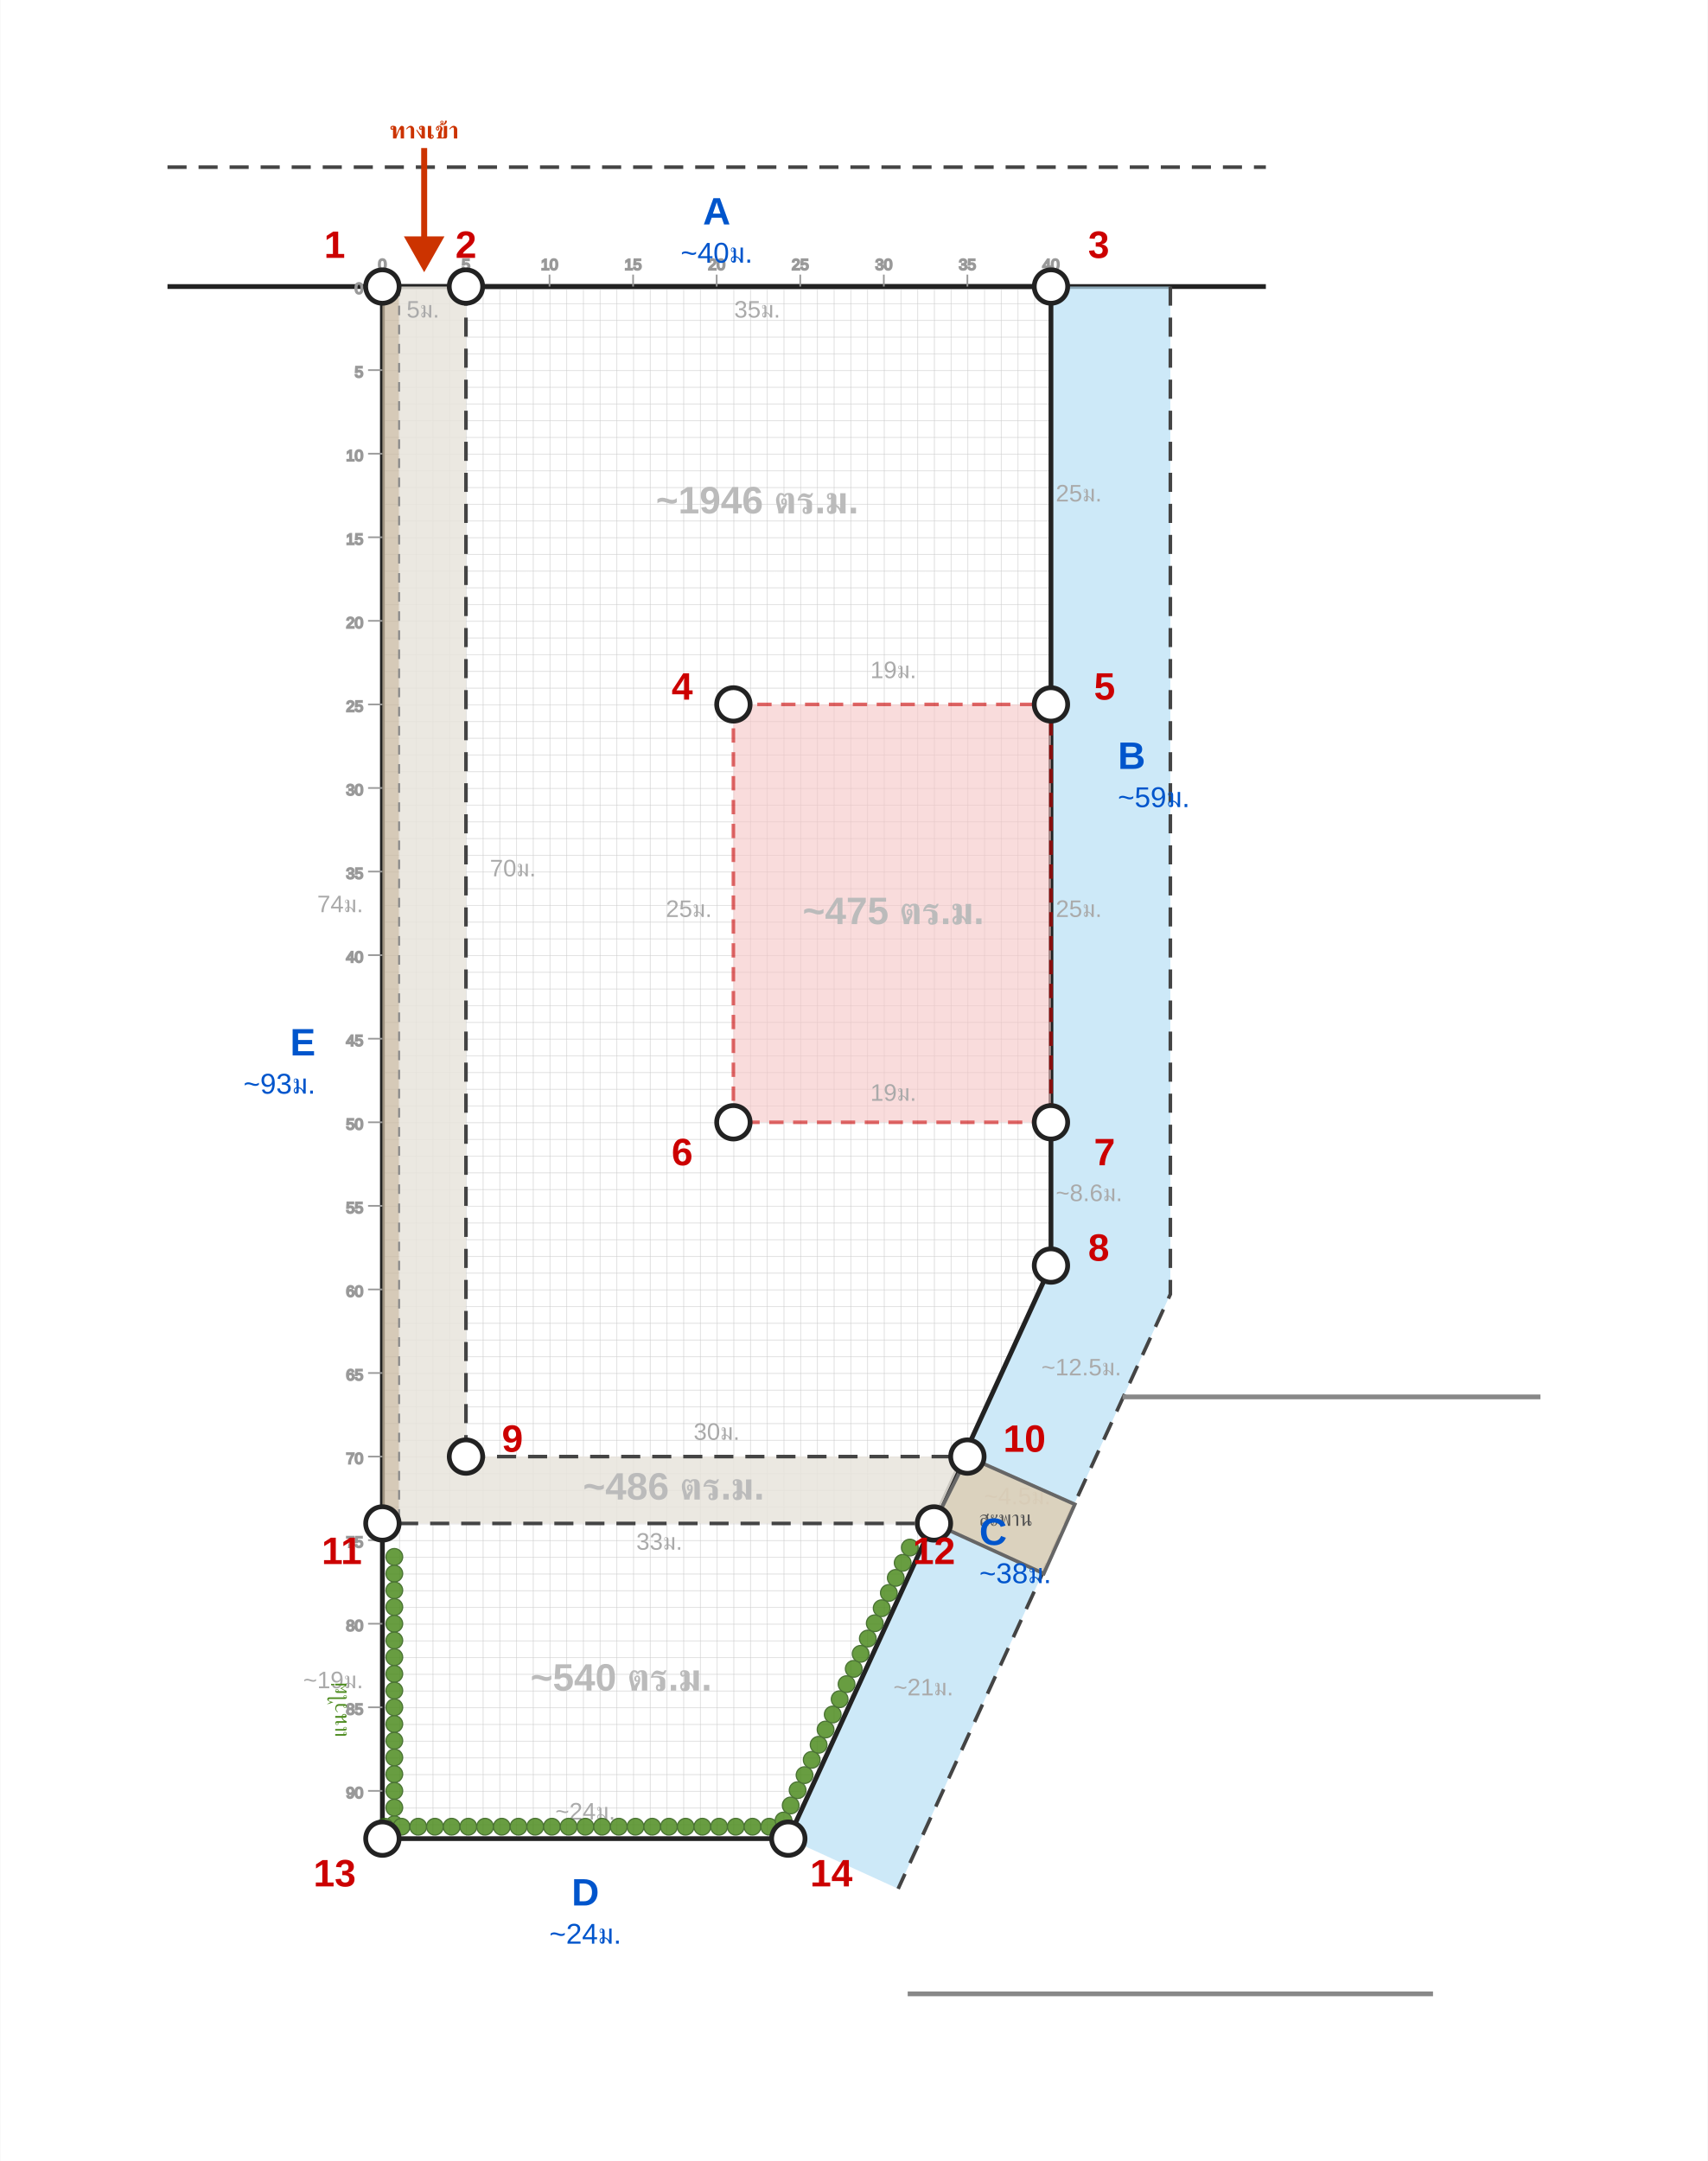
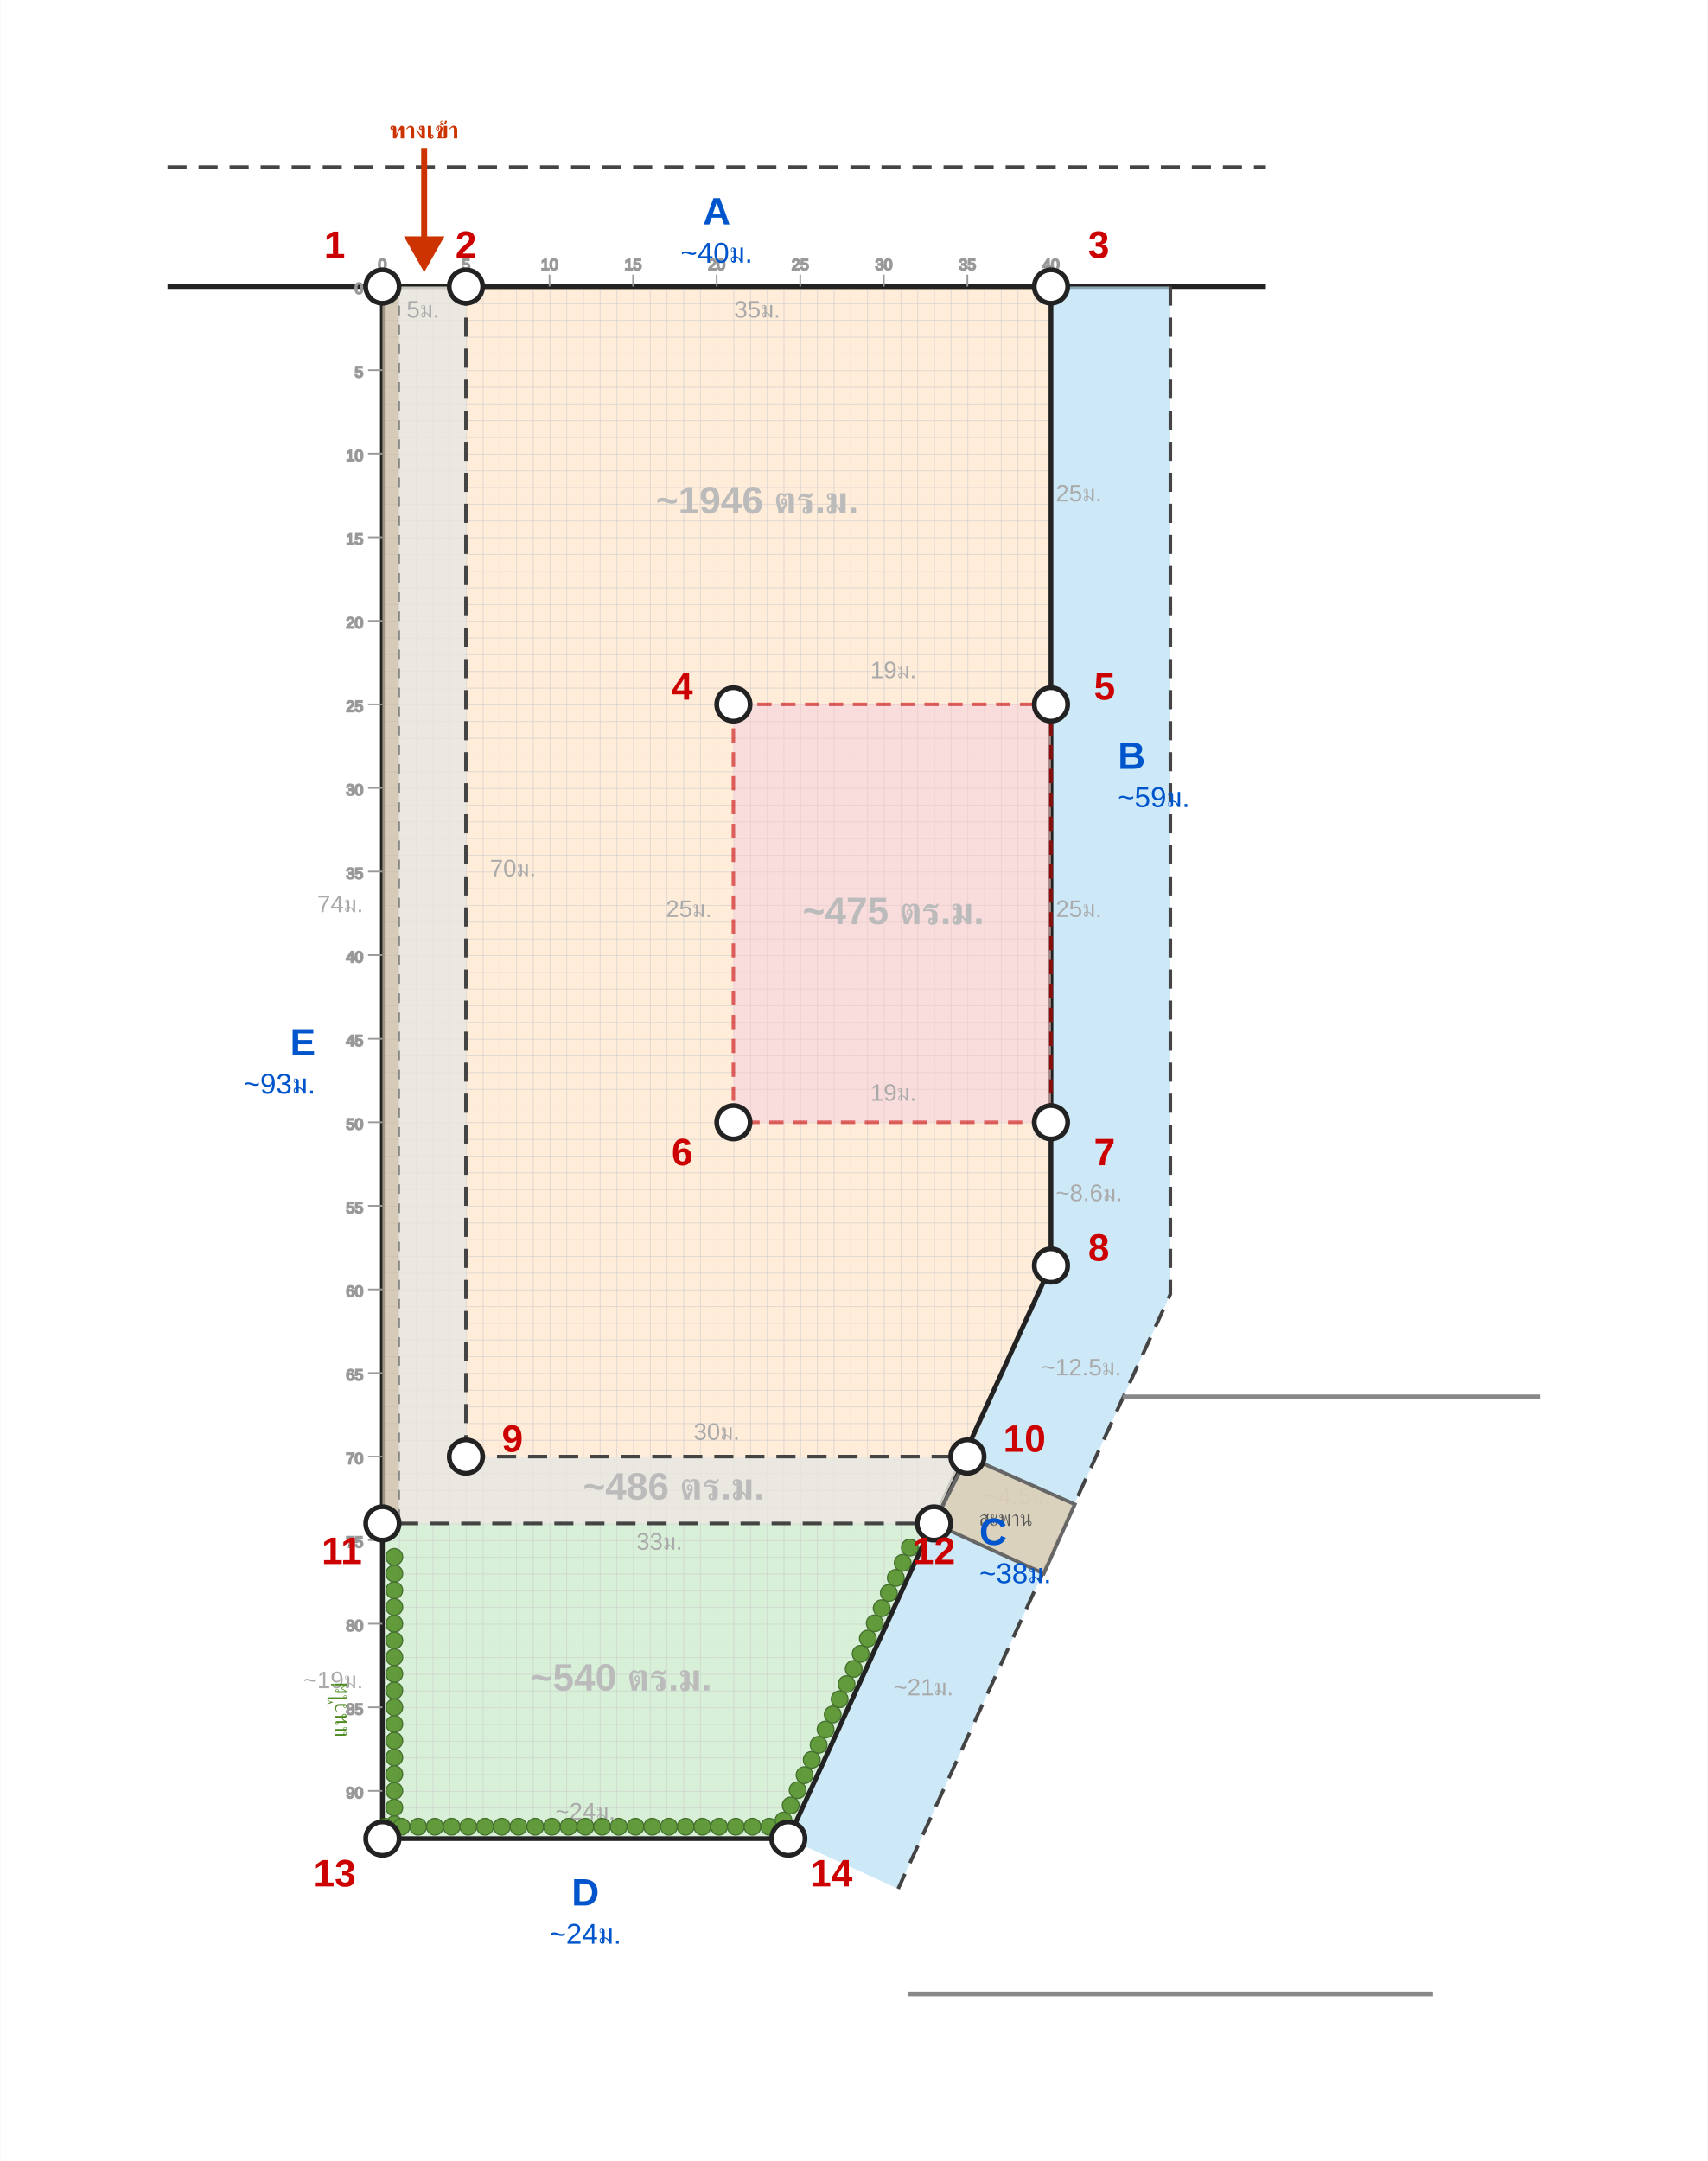
<svg xmlns="http://www.w3.org/2000/svg" viewBox="-10 10 715 905" width="1610" height="2037">
  <rect x="-10" y="10" width="715" height="905" fill="white" />
  <defs>
    <pattern id="grid1m" x="150" y="130" width="7" height="7" patternUnits="userSpaceOnUse">
      <line x1="0" y1="0" x2="7" y2="0" stroke="#ccc" stroke-width="0.4" />
      <line x1="0" y1="0" x2="0" y2="7" stroke="#ccc" stroke-width="0.4" />
    </pattern>
  </defs>
  <line x1="60" y1="80" x2="520" y2="80" stroke="#444" stroke-width="1.5" stroke-dasharray="8,5" />
  <line x1="60" y1="130" x2="520" y2="130" stroke="#222" stroke-width="2" />
  <polygon points="430,130 480,130 480,552 366,801 320,780 430,540" fill="#b8dff5" stroke="none" opacity="0.7" />
  <polyline points="480,130 480,552 366,801" fill="none" stroke="#444" stroke-width="1.5" stroke-dasharray="8,5" />
+   <polygon points="150,648 381,648 320,780 150,780" fill="#4dbb4d" opacity="0.22" stroke="none" />
+   <polygon points="185,130 430,130 430,305 297,305 297,480 430,480 430,540 395,620 185,620" fill="#ffa040" opacity="0.20" stroke="none" />
  <polygon points="150,130 430,130 430,540 320,780 150,780" fill="url(#grid1m)" stroke="none" />
  <polygon points="       150,130       430,130       430,540       320,780       150,780     " fill="none" stroke="#222" stroke-width="2" stroke-linejoin="round" />
  <g stroke="#999" stroke-width="0.7" fill="#999" font-family="Arial" font-size="6.5" text-anchor="middle">
    <line x1="150" y1="125" x2="150" y2="130" />
    <text x="150" y="123">0</text>
    <line x1="185" y1="125" x2="185" y2="130" />
    <text x="185" y="123">5</text>
    <line x1="220" y1="125" x2="220" y2="130" />
    <text x="220" y="123">10</text>
    <line x1="255" y1="125" x2="255" y2="130" />
    <text x="255" y="123">15</text>
    <line x1="290" y1="125" x2="290" y2="130" />
    <text x="290" y="123">20</text>
    <line x1="325" y1="125" x2="325" y2="130" />
    <text x="325" y="123">25</text>
    <line x1="360" y1="125" x2="360" y2="130" />
    <text x="360" y="123">30</text>
    <line x1="395" y1="125" x2="395" y2="130" />
    <text x="395" y="123">35</text>
    <line x1="430" y1="125" x2="430" y2="130" />
    <text x="430" y="123">40</text>
  </g>
  <g stroke="#999" stroke-width="0.7" fill="#999" font-family="Arial" font-size="6.5" text-anchor="end">
    <line x1="144" y1="130" x2="150" y2="130" />
    <text x="142" y="133">0</text>
    <line x1="144" y1="165" x2="150" y2="165" />
    <text x="142" y="168">5</text>
    <line x1="144" y1="200" x2="150" y2="200" />
    <text x="142" y="203">10</text>
    <line x1="144" y1="235" x2="150" y2="235" />
    <text x="142" y="238">15</text>
    <line x1="144" y1="270" x2="150" y2="270" />
    <text x="142" y="273">20</text>
    <line x1="144" y1="305" x2="150" y2="305" />
    <text x="142" y="308">25</text>
    <line x1="144" y1="340" x2="150" y2="340" />
    <text x="142" y="343">30</text>
    <line x1="144" y1="375" x2="150" y2="375" />
    <text x="142" y="378">35</text>
    <line x1="144" y1="410" x2="150" y2="410" />
    <text x="142" y="413">40</text>
    <line x1="144" y1="445" x2="150" y2="445" />
    <text x="142" y="448">45</text>
    <line x1="144" y1="480" x2="150" y2="480" />
    <text x="142" y="483">50</text>
    <line x1="144" y1="515" x2="150" y2="515" />
    <text x="142" y="518">55</text>
    <line x1="144" y1="550" x2="150" y2="550" />
    <text x="142" y="553">60</text>
    <line x1="144" y1="585" x2="150" y2="585" />
    <text x="142" y="588">65</text>
    <line x1="144" y1="620" x2="150" y2="620" />
    <text x="142" y="623">70</text>
    <line x1="144" y1="655" x2="150" y2="655" />
    <text x="142" y="658">75</text>
    <line x1="144" y1="690" x2="150" y2="690" />
    <text x="142" y="693">80</text>
    <line x1="144" y1="725" x2="150" y2="725" />
    <text x="142" y="728">85</text>
    <line x1="144" y1="760" x2="150" y2="760" />
    <text x="142" y="763">90</text>
  </g>
  <rect x="150" y="130" width="7" height="518" fill="#c8b8a0" opacity="0.75" />
  <rect x="157" y="130" width="28" height="490" fill="#e8e4dc" opacity="0.85" />
  <polygon points="157,620 393.3,620 380.5,648 157,648" fill="#e8e4dc" opacity="0.85" />
  <line x1="185" y1="130" x2="185" y2="620" stroke="#444" stroke-width="1.5" stroke-dasharray="8,5" />
  <line x1="157" y1="130" x2="157" y2="648" stroke="#888" stroke-width="0.8" stroke-dasharray="4,4" />
  <line x1="185" y1="620" x2="393.3" y2="620" stroke="#444" stroke-width="1.5" stroke-dasharray="8,5" />
  <line x1="157" y1="648" x2="380.5" y2="648" stroke="#444" stroke-width="1.5" stroke-dasharray="8,5" />
  <rect x="297" y="305" width="133" height="175" fill="#f5c5c5" opacity="0.6" stroke="#c00" stroke-width="1.5" stroke-dasharray="6,4" />
  <text x="272" y="638" font-family="Arial" font-size="16" font-weight="bold" fill="#bbb" text-anchor="middle">~486 ตร.ม.</text>
  <text x="364" y="397" font-family="Arial" font-size="16" font-weight="bold" fill="#bbb" text-anchor="middle">~475 ตร.ม.</text>
  <text x="307" y="225" font-family="Arial" font-size="16" font-weight="bold" fill="#bbb" text-anchor="middle">~1946 ตร.ม.</text>
  <text x="250" y="718" font-family="Arial" font-size="16" font-weight="bold" fill="#bbb" text-anchor="middle">~540 ตร.ม.</text>
  <g font-family="Arial" font-size="10" fill="#aaa">
    <text x="167" y="143" text-anchor="middle">5ม.</text>
    <text x="307" y="143" text-anchor="middle">35ม.</text>
    <text x="142" y="392" text-anchor="end">74ม.</text>
    <text x="142" y="717" text-anchor="end">~19ม.</text>
    <text x="235" y="772" text-anchor="middle">~24ม.</text>
    <text x="426" y="586" text-anchor="start">~12.5ม.</text>
    <text x="402" y="640" text-anchor="start">~4.5ม.</text>
    <text x="364" y="720" text-anchor="start">~21ม.</text>
    <text x="432" y="220" text-anchor="start">25ม.</text>
    <text x="432" y="394" text-anchor="start">25ม.</text>
    <text x="432" y="513" text-anchor="start">~8.6ม.</text>
    <text x="195" y="377" text-anchor="start">70ม.</text>
    <text x="290" y="613" text-anchor="middle">30ม.</text>
    <text x="266" y="659" text-anchor="middle">33ม.</text>
    <text x="364" y="294" text-anchor="middle">19ม.</text>
    <text x="288" y="394" text-anchor="end">25ม.</text>
    <text x="364" y="471" text-anchor="middle">19ม.</text>
  </g>
  <g id="bamboo-line" fill="#4e8c20" stroke="#2a5a10" stroke-width="0.5" opacity="0.85">
    <circle cx="155" cy="662" r="3.5" />
    <circle cx="155" cy="669" r="3.5" />
    <circle cx="155" cy="676" r="3.5" />
    <circle cx="155" cy="683" r="3.5" />
    <circle cx="155" cy="690" r="3.5" />
    <circle cx="155" cy="697" r="3.5" />
    <circle cx="155" cy="704" r="3.5" />
    <circle cx="155" cy="711" r="3.5" />
    <circle cx="155" cy="718" r="3.5" />
    <circle cx="155" cy="725" r="3.5" />
    <circle cx="155" cy="732" r="3.5" />
    <circle cx="155" cy="739" r="3.5" />
    <circle cx="155" cy="746" r="3.5" />
    <circle cx="155" cy="753" r="3.5" />
    <circle cx="155" cy="760" r="3.5" />
    <circle cx="155" cy="767" r="3.5" />
    <circle cx="155" cy="774" r="3.5" />
    <circle cx="151" cy="775" r="3.5" />
    <circle cx="158" cy="775" r="3.5" />
    <circle cx="165" cy="775" r="3.5" />
    <circle cx="172" cy="775" r="3.5" />
    <circle cx="179" cy="775" r="3.5" />
    <circle cx="186" cy="775" r="3.5" />
    <circle cx="193" cy="775" r="3.5" />
    <circle cx="200" cy="775" r="3.5" />
    <circle cx="207" cy="775" r="3.5" />
    <circle cx="214" cy="775" r="3.5" />
    <circle cx="221" cy="775" r="3.5" />
    <circle cx="228" cy="775" r="3.5" />
    <circle cx="235" cy="775" r="3.5" />
    <circle cx="242" cy="775" r="3.5" />
    <circle cx="249" cy="775" r="3.5" />
    <circle cx="256" cy="775" r="3.5" />
    <circle cx="263" cy="775" r="3.5" />
    <circle cx="270" cy="775" r="3.5" />
    <circle cx="277" cy="775" r="3.5" />
    <circle cx="284" cy="775" r="3.5" />
    <circle cx="291" cy="775" r="3.5" />
    <circle cx="298" cy="775" r="3.5" />
    <circle cx="305" cy="775" r="3.5" />
    <circle cx="312" cy="775" r="3.5" />
    <circle cx="319" cy="775" r="3.5" />
    <circle cx="318.0" cy="772.4" r="3.5" />
    <circle cx="321.0" cy="766.1" r="3.5" />
    <circle cx="323.9" cy="759.7" r="3.5" />
    <circle cx="326.8" cy="753.4" r="3.5" />
    <circle cx="329.8" cy="747.0" r="3.5" />
    <circle cx="332.7" cy="740.7" r="3.5" />
    <circle cx="335.6" cy="734.3" r="3.5" />
    <circle cx="338.6" cy="728.0" r="3.5" />
    <circle cx="341.5" cy="721.6" r="3.5" />
    <circle cx="344.4" cy="715.3" r="3.5" />
    <circle cx="347.4" cy="708.9" r="3.5" />
    <circle cx="350.3" cy="702.6" r="3.5" />
    <circle cx="353.3" cy="696.2" r="3.5" />
    <circle cx="356.2" cy="689.8" r="3.5" />
    <circle cx="359.1" cy="683.5" r="3.5" />
    <circle cx="362.1" cy="677.1" r="3.5" />
    <circle cx="365.0" cy="670.8" r="3.5" />
    <circle cx="367.9" cy="664.5" r="3.5" />
    <circle cx="370.9" cy="658.1" r="3.5" />
  </g>
  <text x="135" y="726" font-family="Arial" font-size="9" fill="#4e8c20" text-anchor="middle" transform="rotate(-90,135,726)">แนวไผ่</text>
  <polygon points="395,620 440,640 427,669 381,648" fill="#ddd0b8" fill-opacity="0.9" stroke="#666" stroke-width="1.5" />
  <text x="411" y="649" font-family="Arial" font-size="9" fill="#555" text-anchor="middle">สะพาน</text>
  <line x1="460" y1="595" x2="635" y2="595" stroke="#888" stroke-width="2" />
  <line x1="370" y1="845" x2="590" y2="845" stroke="#888" stroke-width="2" />
  <circle cx="150" cy="130" r="7" fill="white" stroke="#222" stroke-width="2" />
  <circle cx="430" cy="130" r="7" fill="white" stroke="#222" stroke-width="2" />
  <circle cx="430" cy="540" r="7" fill="white" stroke="#222" stroke-width="2" />
  <circle cx="320" cy="780" r="7" fill="white" stroke="#222" stroke-width="2" />
  <circle cx="150" cy="780" r="7" fill="white" stroke="#222" stroke-width="2" />
  <circle cx="185" cy="130" r="7" fill="white" stroke="#222" stroke-width="2" />
  <circle cx="185" cy="620" r="7" fill="white" stroke="#222" stroke-width="2" />
  <circle cx="395" cy="620" r="7" fill="white" stroke="#222" stroke-width="2" />
  <circle cx="150" cy="648" r="7" fill="white" stroke="#222" stroke-width="2" />
  <circle cx="381" cy="648" r="7" fill="white" stroke="#222" stroke-width="2" />
  <circle cx="297" cy="305" r="7" fill="white" stroke="#222" stroke-width="2" />
  <circle cx="430" cy="305" r="7" fill="white" stroke="#222" stroke-width="2" />
  <circle cx="297" cy="480" r="7" fill="white" stroke="#222" stroke-width="2" />
  <circle cx="430" cy="480" r="7" fill="white" stroke="#222" stroke-width="2" />
  <text x="130" y="118" font-family="Arial" font-size="16" font-weight="bold" fill="#c00" text-anchor="middle">1</text>
  <text x="185" y="118" font-family="Arial" font-size="16" font-weight="bold" fill="#c00" text-anchor="middle">2</text>
  <text x="450" y="118" font-family="Arial" font-size="16" font-weight="bold" fill="#c00" text-anchor="middle">3</text>
  <text x="280" y="303" font-family="Arial" font-size="16" font-weight="bold" fill="#c00" text-anchor="end">4</text>
  <text x="448" y="303" font-family="Arial" font-size="16" font-weight="bold" fill="#c00" text-anchor="start">5</text>
  <text x="280" y="498" font-family="Arial" font-size="16" font-weight="bold" fill="#c00" text-anchor="end">6</text>
  <text x="448" y="498" font-family="Arial" font-size="16" font-weight="bold" fill="#c00" text-anchor="start">7</text>
  <text x="450" y="538" font-family="Arial" font-size="16" font-weight="bold" fill="#c00" text-anchor="middle">8</text>
  <text x="200" y="618" font-family="Arial" font-size="16" font-weight="bold" fill="#c00" text-anchor="start">9</text>
  <text x="410" y="618" font-family="Arial" font-size="16" font-weight="bold" fill="#c00" text-anchor="start">10</text>
  <text x="133" y="665" font-family="Arial" font-size="16" font-weight="bold" fill="#c00" text-anchor="middle">11</text>
  <text x="381" y="665" font-family="Arial" font-size="16" font-weight="bold" fill="#c00" text-anchor="middle">12</text>
  <text x="130" y="800" font-family="Arial" font-size="16" font-weight="bold" fill="#c00" text-anchor="middle">13</text>
  <text x="338" y="800" font-family="Arial" font-size="16" font-weight="bold" fill="#c00" text-anchor="middle">14</text>
  <text x="290" y="104" font-family="Arial" font-size="16" font-weight="bold" fill="#0055cc" text-anchor="middle">A</text>
  <text x="290" y="120" font-family="Arial" font-size="12" fill="#0055cc" text-anchor="middle">~40ม.</text>
  <text x="458" y="332" font-family="Arial" font-size="16" font-weight="bold" fill="#0055cc" text-anchor="start">B</text>
  <text x="458" y="348" font-family="Arial" font-size="12" fill="#0055cc" text-anchor="start">~59ม.</text>
  <text x="400" y="657" font-family="Arial" font-size="16" font-weight="bold" fill="#0055cc" text-anchor="start">C</text>
  <text x="400" y="673" font-family="Arial" font-size="12" fill="#0055cc" text-anchor="start">~38ม.</text>
  <text x="235" y="808" font-family="Arial" font-size="16" font-weight="bold" fill="#0055cc" text-anchor="middle">D</text>
  <text x="235" y="824" font-family="Arial" font-size="12" fill="#0055cc" text-anchor="middle">~24ม.</text>
  <text x="122" y="452" font-family="Arial" font-size="16" font-weight="bold" fill="#0055cc" text-anchor="end">E</text>
  <text x="122" y="468" font-family="Arial" font-size="12" fill="#0055cc" text-anchor="end">~93ม.</text>
  <text x="167.5" y="68" font-family="Arial" font-size="10" font-weight="bold" fill="#cc3300" text-anchor="middle">ทางเข้า</text>
  <line x1="167.5" y1="72" x2="167.5" y2="110" stroke="#cc3300" stroke-width="2.5" />
  <polygon points="167.5,124 159,109 176,109" fill="#cc3300" />
</svg>
